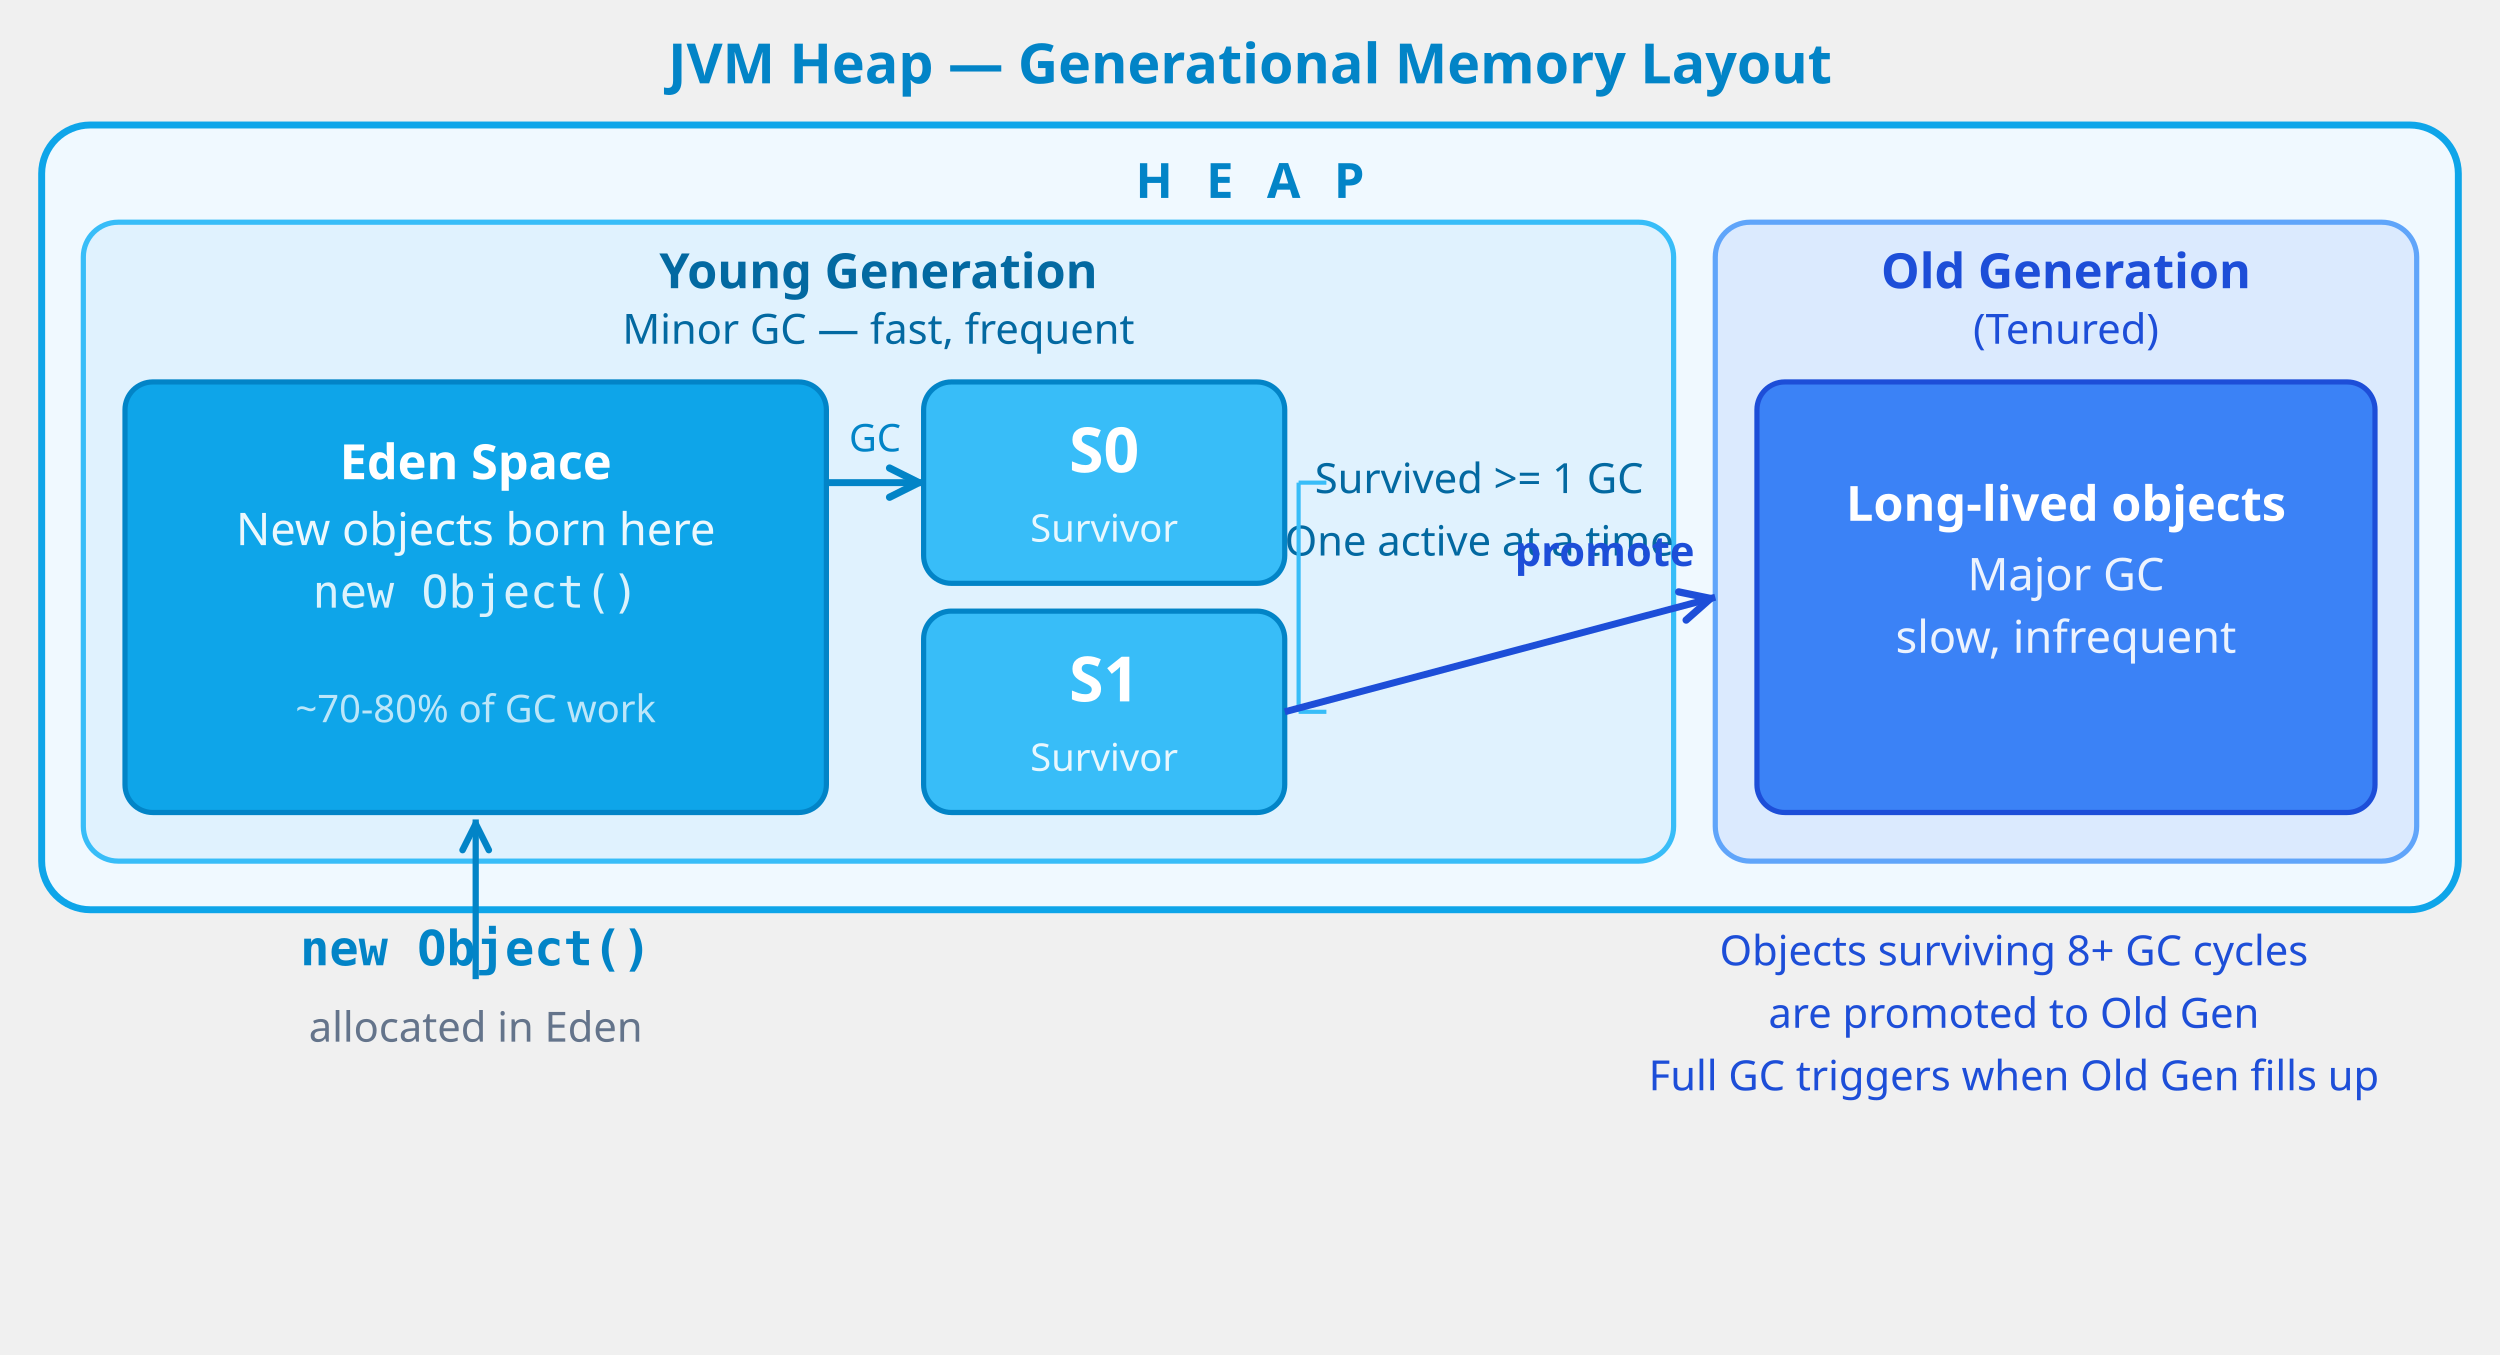
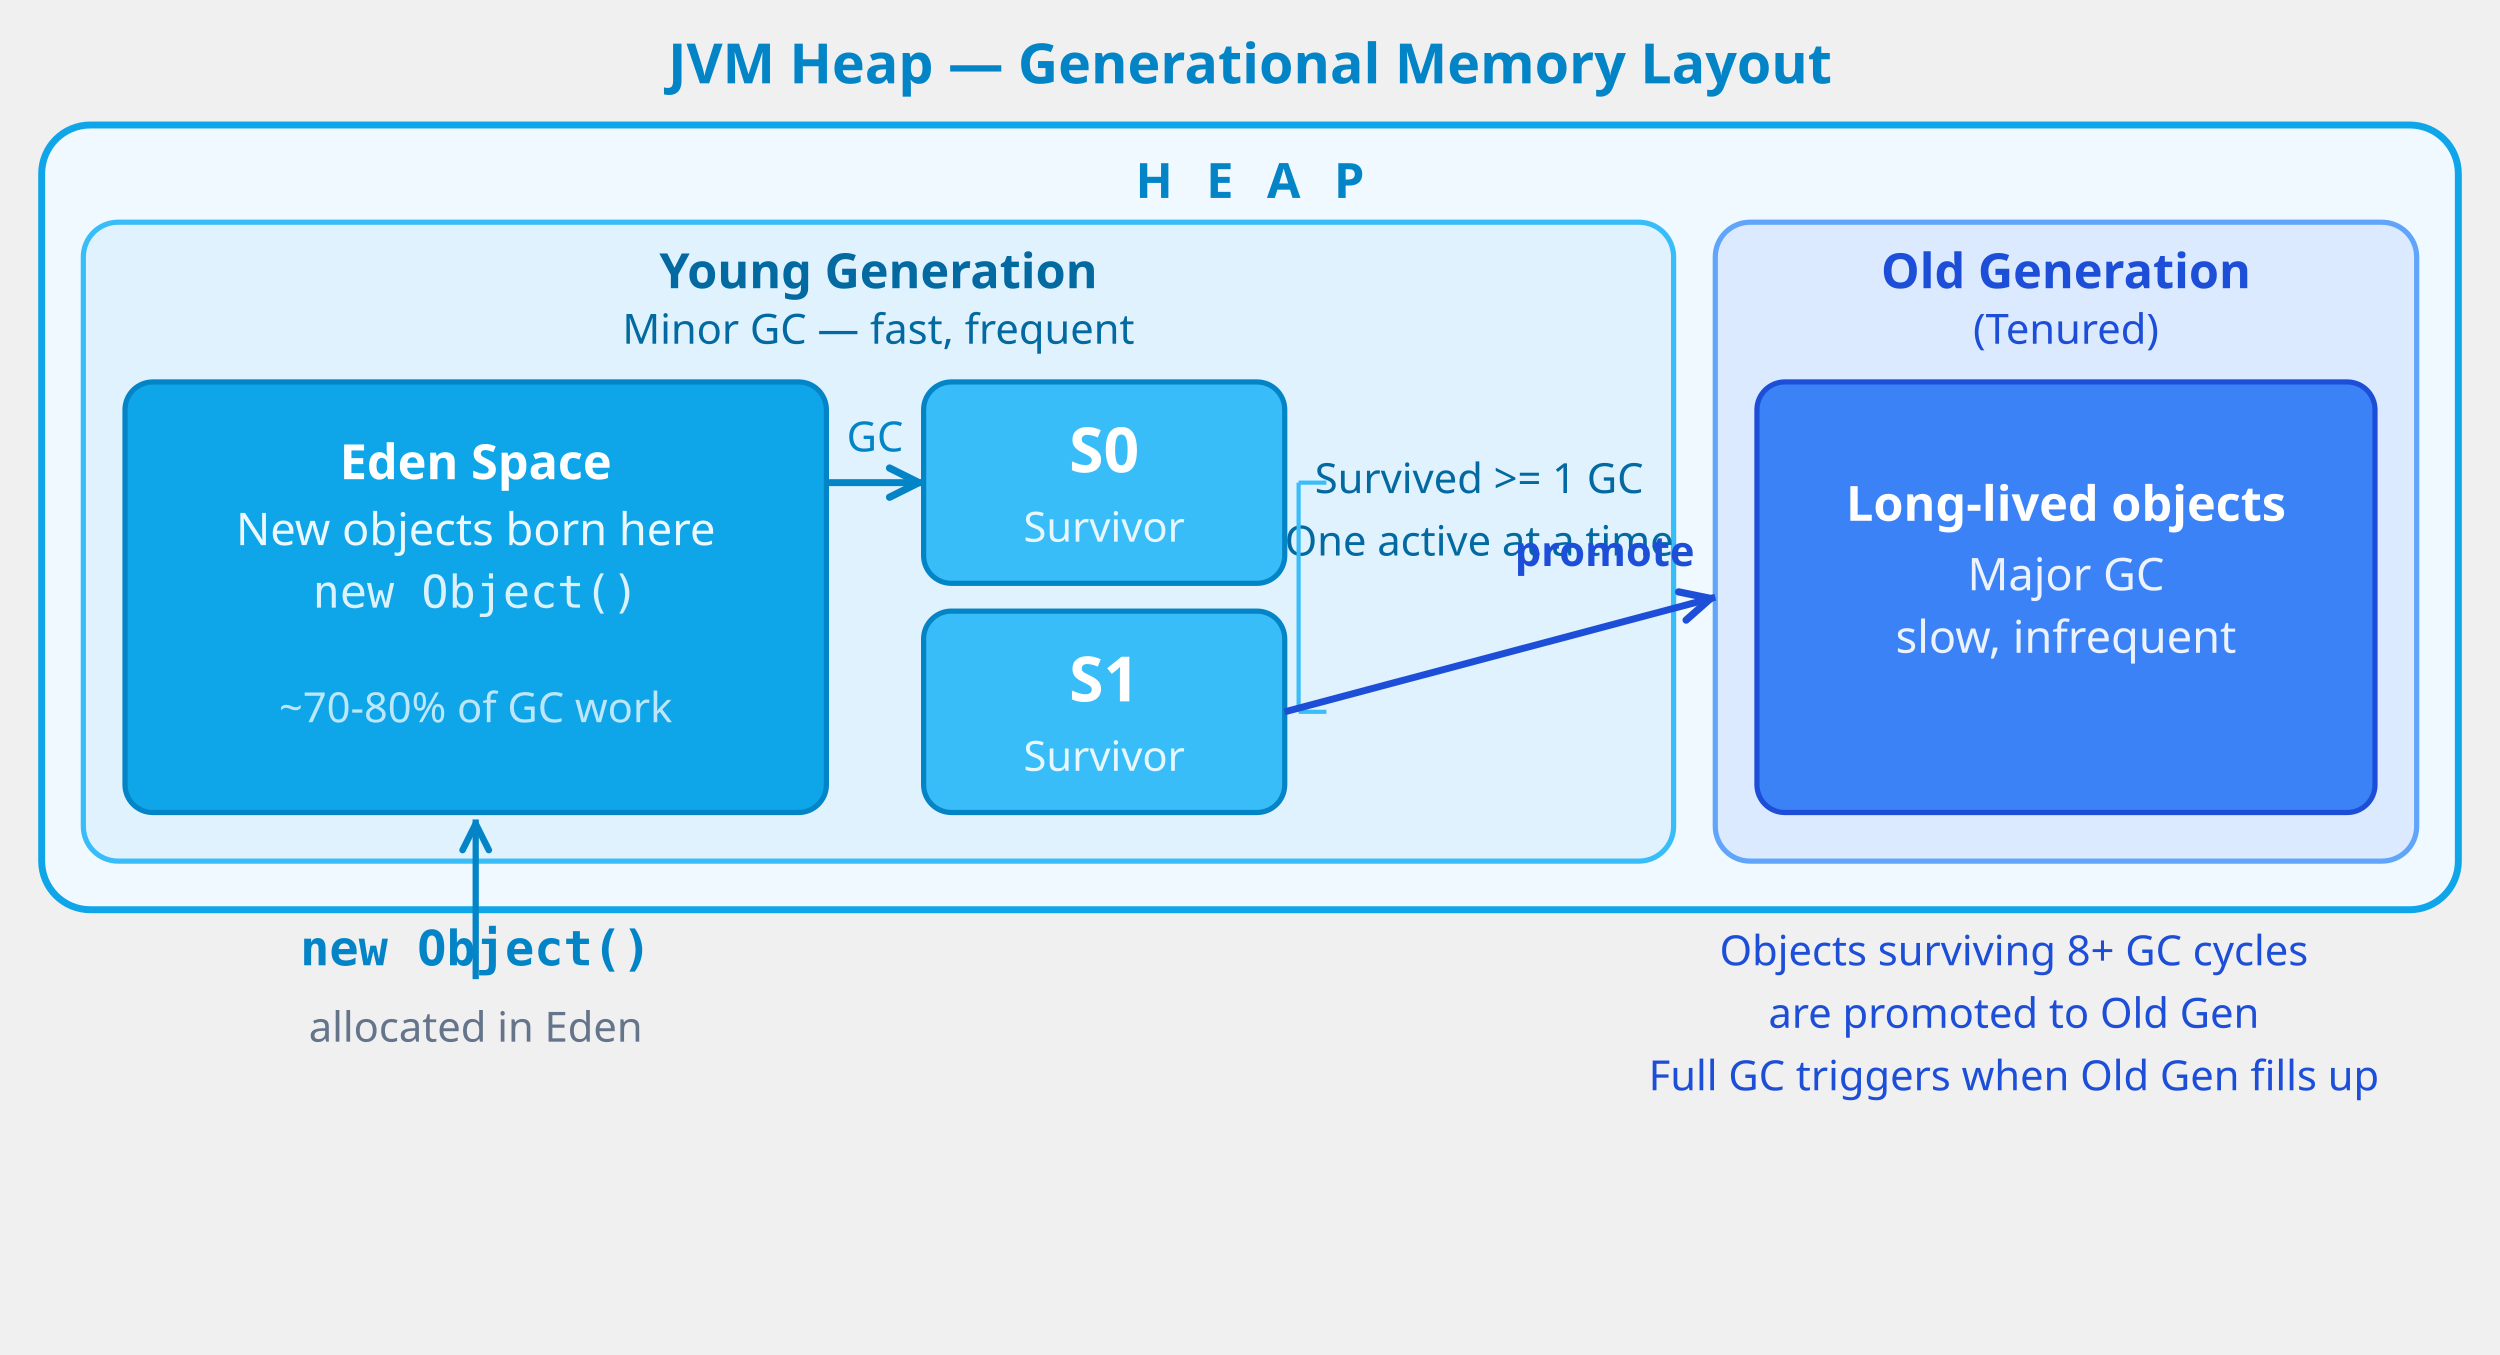
- <svg xmlns="http://www.w3.org/2000/svg" width="100%" viewBox="0 0 720 390" role="img">
+ <svg xmlns="http://www.w3.org/2000/svg" width="100%" viewBox="0 0 720 390" role="img" style="max-width:720px">
  <defs>
    <marker id="hg-arr" viewBox="0 0 10 10" refX="9" refY="5" markerWidth="7" markerHeight="7" orient="auto-start-reverse">
      <path d="M2 2L8 5L2 8" fill="none" stroke="#0284C7" stroke-width="1.5" stroke-linecap="round" stroke-linejoin="round" />
    </marker>
    <marker id="hg-arr-dark" viewBox="0 0 10 10" refX="9" refY="5" markerWidth="7" markerHeight="7" orient="auto-start-reverse">
      <path d="M2 2L8 5L2 8" fill="none" stroke="#1D4ED8" stroke-width="1.5" stroke-linecap="round" stroke-linejoin="round" />
    </marker>
  </defs>
  <text x="360" y="24" font-family="ui-sans-serif,sans-serif" font-size="16" font-weight="700" fill="#0284C7" text-anchor="middle">JVM Heap — Generational Memory Layout</text>
  <rect x="12" y="36" width="696" height="226" rx="14" fill="#F0F9FF" stroke="#0EA5E9" stroke-width="2" />
  <text x="360" y="57" font-family="ui-sans-serif,sans-serif" font-size="14" font-weight="700" fill="#0284C7" text-anchor="middle" letter-spacing="3">H E A P</text>
  <rect x="24" y="64" width="458" height="184" rx="10" fill="#E0F2FE" stroke="#38BDF8" stroke-width="1.5" />
  <text x="253" y="83" font-family="ui-sans-serif,sans-serif" font-size="14" font-weight="700" fill="#0369A1" text-anchor="middle">Young Generation</text>
  <text x="253" y="99" font-family="ui-sans-serif,sans-serif" font-size="12" fill="#0369A1" text-anchor="middle">Minor GC — fast, frequent</text>
  <rect x="36" y="110" width="202" height="124" rx="8" fill="#0EA5E9" stroke="#0284C7" stroke-width="1.5" />
  <text x="137" y="138" font-family="ui-sans-serif,sans-serif" font-size="14" font-weight="700" fill="#fff" text-anchor="middle">Eden Space</text>
  <text x="137" y="157" font-family="ui-sans-serif,sans-serif" font-size="13" fill="rgba(255,255,255,0.92)" text-anchor="middle">New objects born here</text>
  <text x="137" y="175" font-family="ui-monospace,monospace" font-size="13" fill="rgba(255,255,255,0.85)" text-anchor="middle">new Object()</text>
-   <text x="137" y="208" font-family="ui-sans-serif,sans-serif" font-size="11" fill="rgba(255,255,255,0.72)" text-anchor="middle">~70-80% of GC work</text>
+   <text x="137" y="208" font-family="ui-sans-serif,sans-serif" font-size="12" fill="rgba(255,255,255,0.72)" text-anchor="middle">~70-80% of GC work</text>
  <rect x="266" y="110" width="104" height="58" rx="8" fill="#38BDF8" stroke="#0284C7" stroke-width="1.5" />
  <text x="318" y="136" font-family="ui-sans-serif,sans-serif" font-size="18" font-weight="700" fill="#fff" text-anchor="middle">S0</text>
-   <text x="318" y="156" font-family="ui-sans-serif,sans-serif" font-size="11" fill="rgba(255,255,255,0.88)" text-anchor="middle">Survivor</text>
+   <text x="318" y="156" font-family="ui-sans-serif,sans-serif" font-size="12" fill="rgba(255,255,255,0.88)" text-anchor="middle">Survivor</text>
  <rect x="266" y="176" width="104" height="58" rx="8" fill="#38BDF8" stroke="#0284C7" stroke-width="1.5" />
  <text x="318" y="202" font-family="ui-sans-serif,sans-serif" font-size="18" font-weight="700" fill="#fff" text-anchor="middle">S1</text>
-   <text x="318" y="222" font-family="ui-sans-serif,sans-serif" font-size="11" fill="rgba(255,255,255,0.88)" text-anchor="middle">Survivor</text>
+   <text x="318" y="222" font-family="ui-sans-serif,sans-serif" font-size="12" fill="rgba(255,255,255,0.88)" text-anchor="middle">Survivor</text>
  <text x="426" y="142" font-family="ui-sans-serif,sans-serif" font-size="12" fill="#0369A1" text-anchor="middle">Survived &gt;= 1 GC</text>
  <text x="426" y="160" font-family="ui-sans-serif,sans-serif" font-size="12" fill="#0369A1" text-anchor="middle">One active at a time</text>
  <line x1="374" y1="139" x2="382" y2="139" stroke="#38BDF8" stroke-width="1.2" />
  <line x1="374" y1="205" x2="382" y2="205" stroke="#38BDF8" stroke-width="1.2" />
  <line x1="374" y1="139" x2="374" y2="205" stroke="#38BDF8" stroke-width="1.2" />
  <rect x="494" y="64" width="202" height="184" rx="10" fill="#DBEAFE" stroke="#60A5FA" stroke-width="1.5" />
  <text x="595" y="83" font-family="ui-sans-serif,sans-serif" font-size="14" font-weight="700" fill="#1D4ED8" text-anchor="middle">Old Generation</text>
  <text x="595" y="99" font-family="ui-sans-serif,sans-serif" font-size="12" fill="#1D4ED8" text-anchor="middle">(Tenured)</text>
  <rect x="506" y="110" width="178" height="124" rx="8" fill="#3B82F6" stroke="#1D4ED8" stroke-width="1.5" />
  <text x="595" y="150" font-family="ui-sans-serif,sans-serif" font-size="14" font-weight="700" fill="#fff" text-anchor="middle">Long-lived objects</text>
  <text x="595" y="170" font-family="ui-sans-serif,sans-serif" font-size="13" fill="rgba(255,255,255,0.9)" text-anchor="middle">Major GC</text>
  <text x="595" y="188" font-family="ui-sans-serif,sans-serif" font-size="13" fill="rgba(255,255,255,0.9)" text-anchor="middle">slow, infrequent</text>
  <line x1="238" y1="139" x2="266" y2="139" stroke="#0284C7" stroke-width="2" marker-end="url(#hg-arr)" />
-   <text x="252" y="130" font-family="ui-sans-serif,sans-serif" font-size="11" fill="#0284C7" text-anchor="middle">GC</text>
+   <text x="252" y="130" font-family="ui-sans-serif,sans-serif" font-size="12" fill="#0284C7" text-anchor="middle">GC</text>
  <line x1="370" y1="205" x2="494" y2="172" stroke="#1D4ED8" stroke-width="2" marker-end="url(#hg-arr-dark)" />
  <text x="488" y="163" font-family="ui-sans-serif,sans-serif" font-size="12" font-weight="600" fill="#1D4ED8" text-anchor="end">promote</text>
  <text x="137" y="278" font-family="ui-monospace,monospace" font-size="14" font-weight="700" fill="#0284C7" text-anchor="middle">new Object()</text>
  <line x1="137" y1="282" x2="137" y2="236" stroke="#0284C7" stroke-width="1.8" marker-end="url(#hg-arr)" />
  <text x="137" y="300" font-family="ui-sans-serif,sans-serif" font-size="12" fill="#64748b" text-anchor="middle">allocated in Eden</text>
  <text x="580" y="278" font-family="ui-sans-serif,sans-serif" font-size="12" fill="#1D4ED8" text-anchor="middle">Objects surviving 8+ GC cycles</text>
  <text x="580" y="296" font-family="ui-sans-serif,sans-serif" font-size="12" fill="#1D4ED8" text-anchor="middle">are promoted to Old Gen</text>
  <text x="580" y="314" font-family="ui-sans-serif,sans-serif" font-size="12" fill="#1D4ED8" text-anchor="middle">Full GC triggers when Old Gen fills up</text>
</svg>
